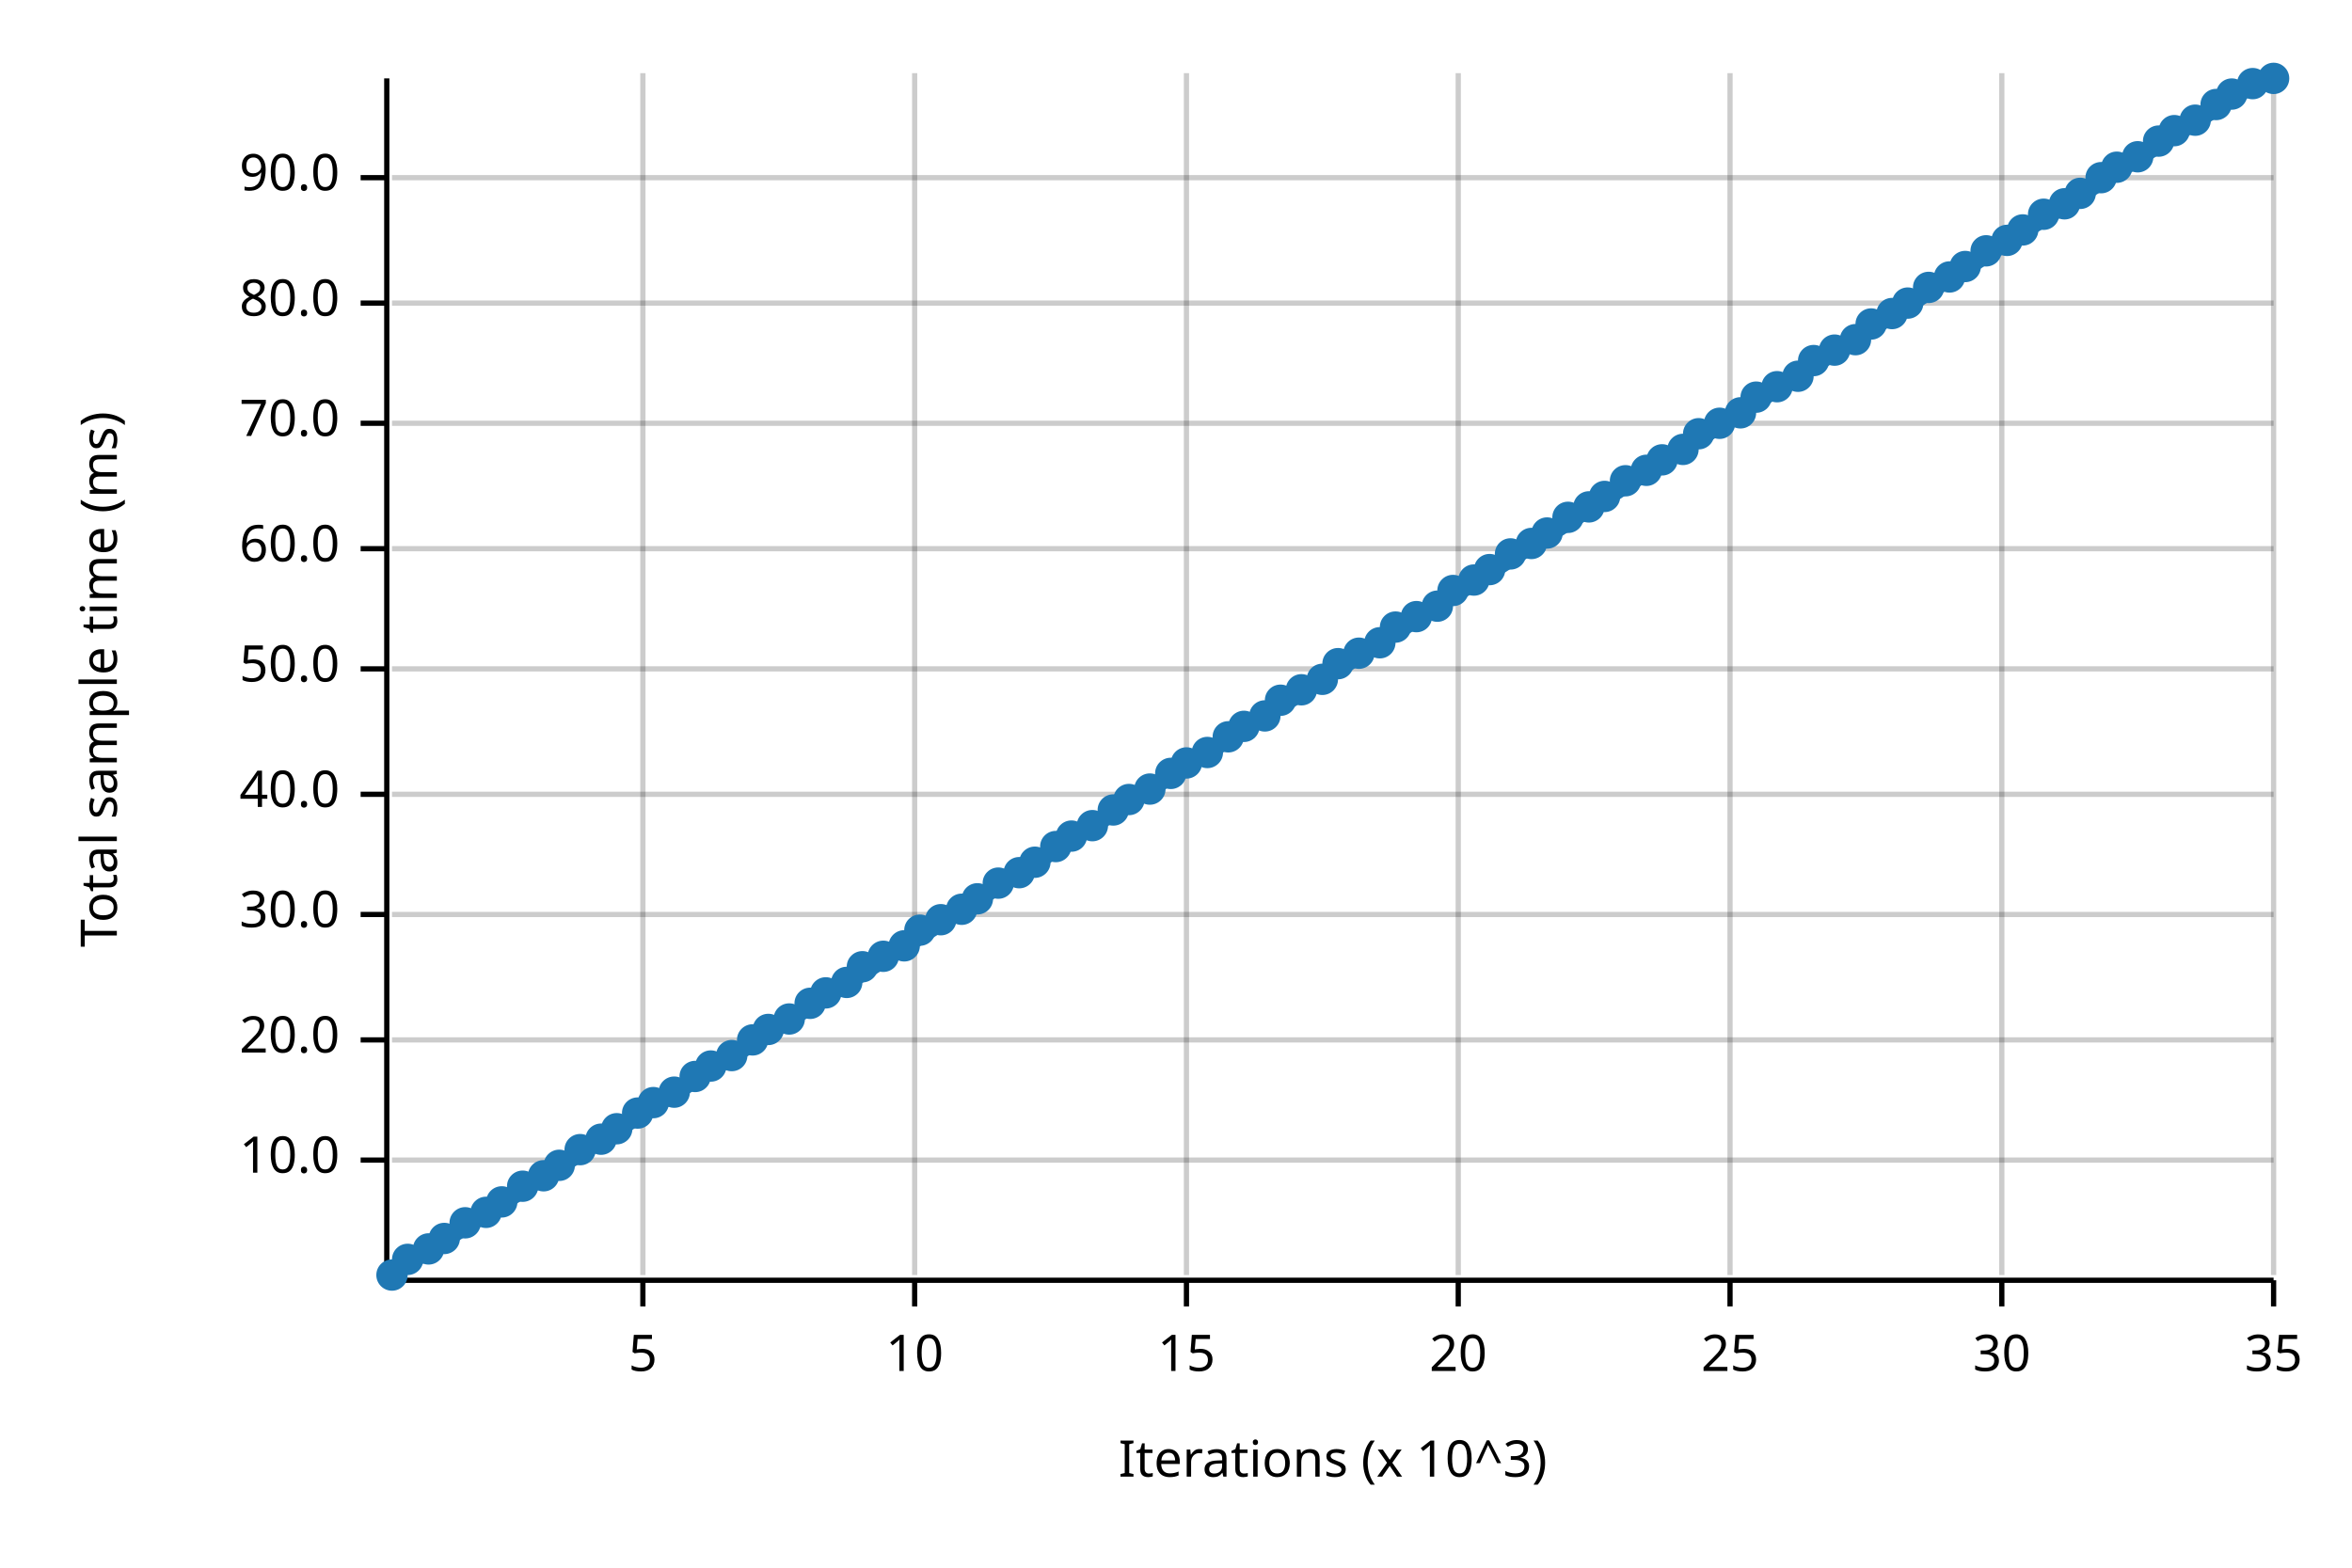
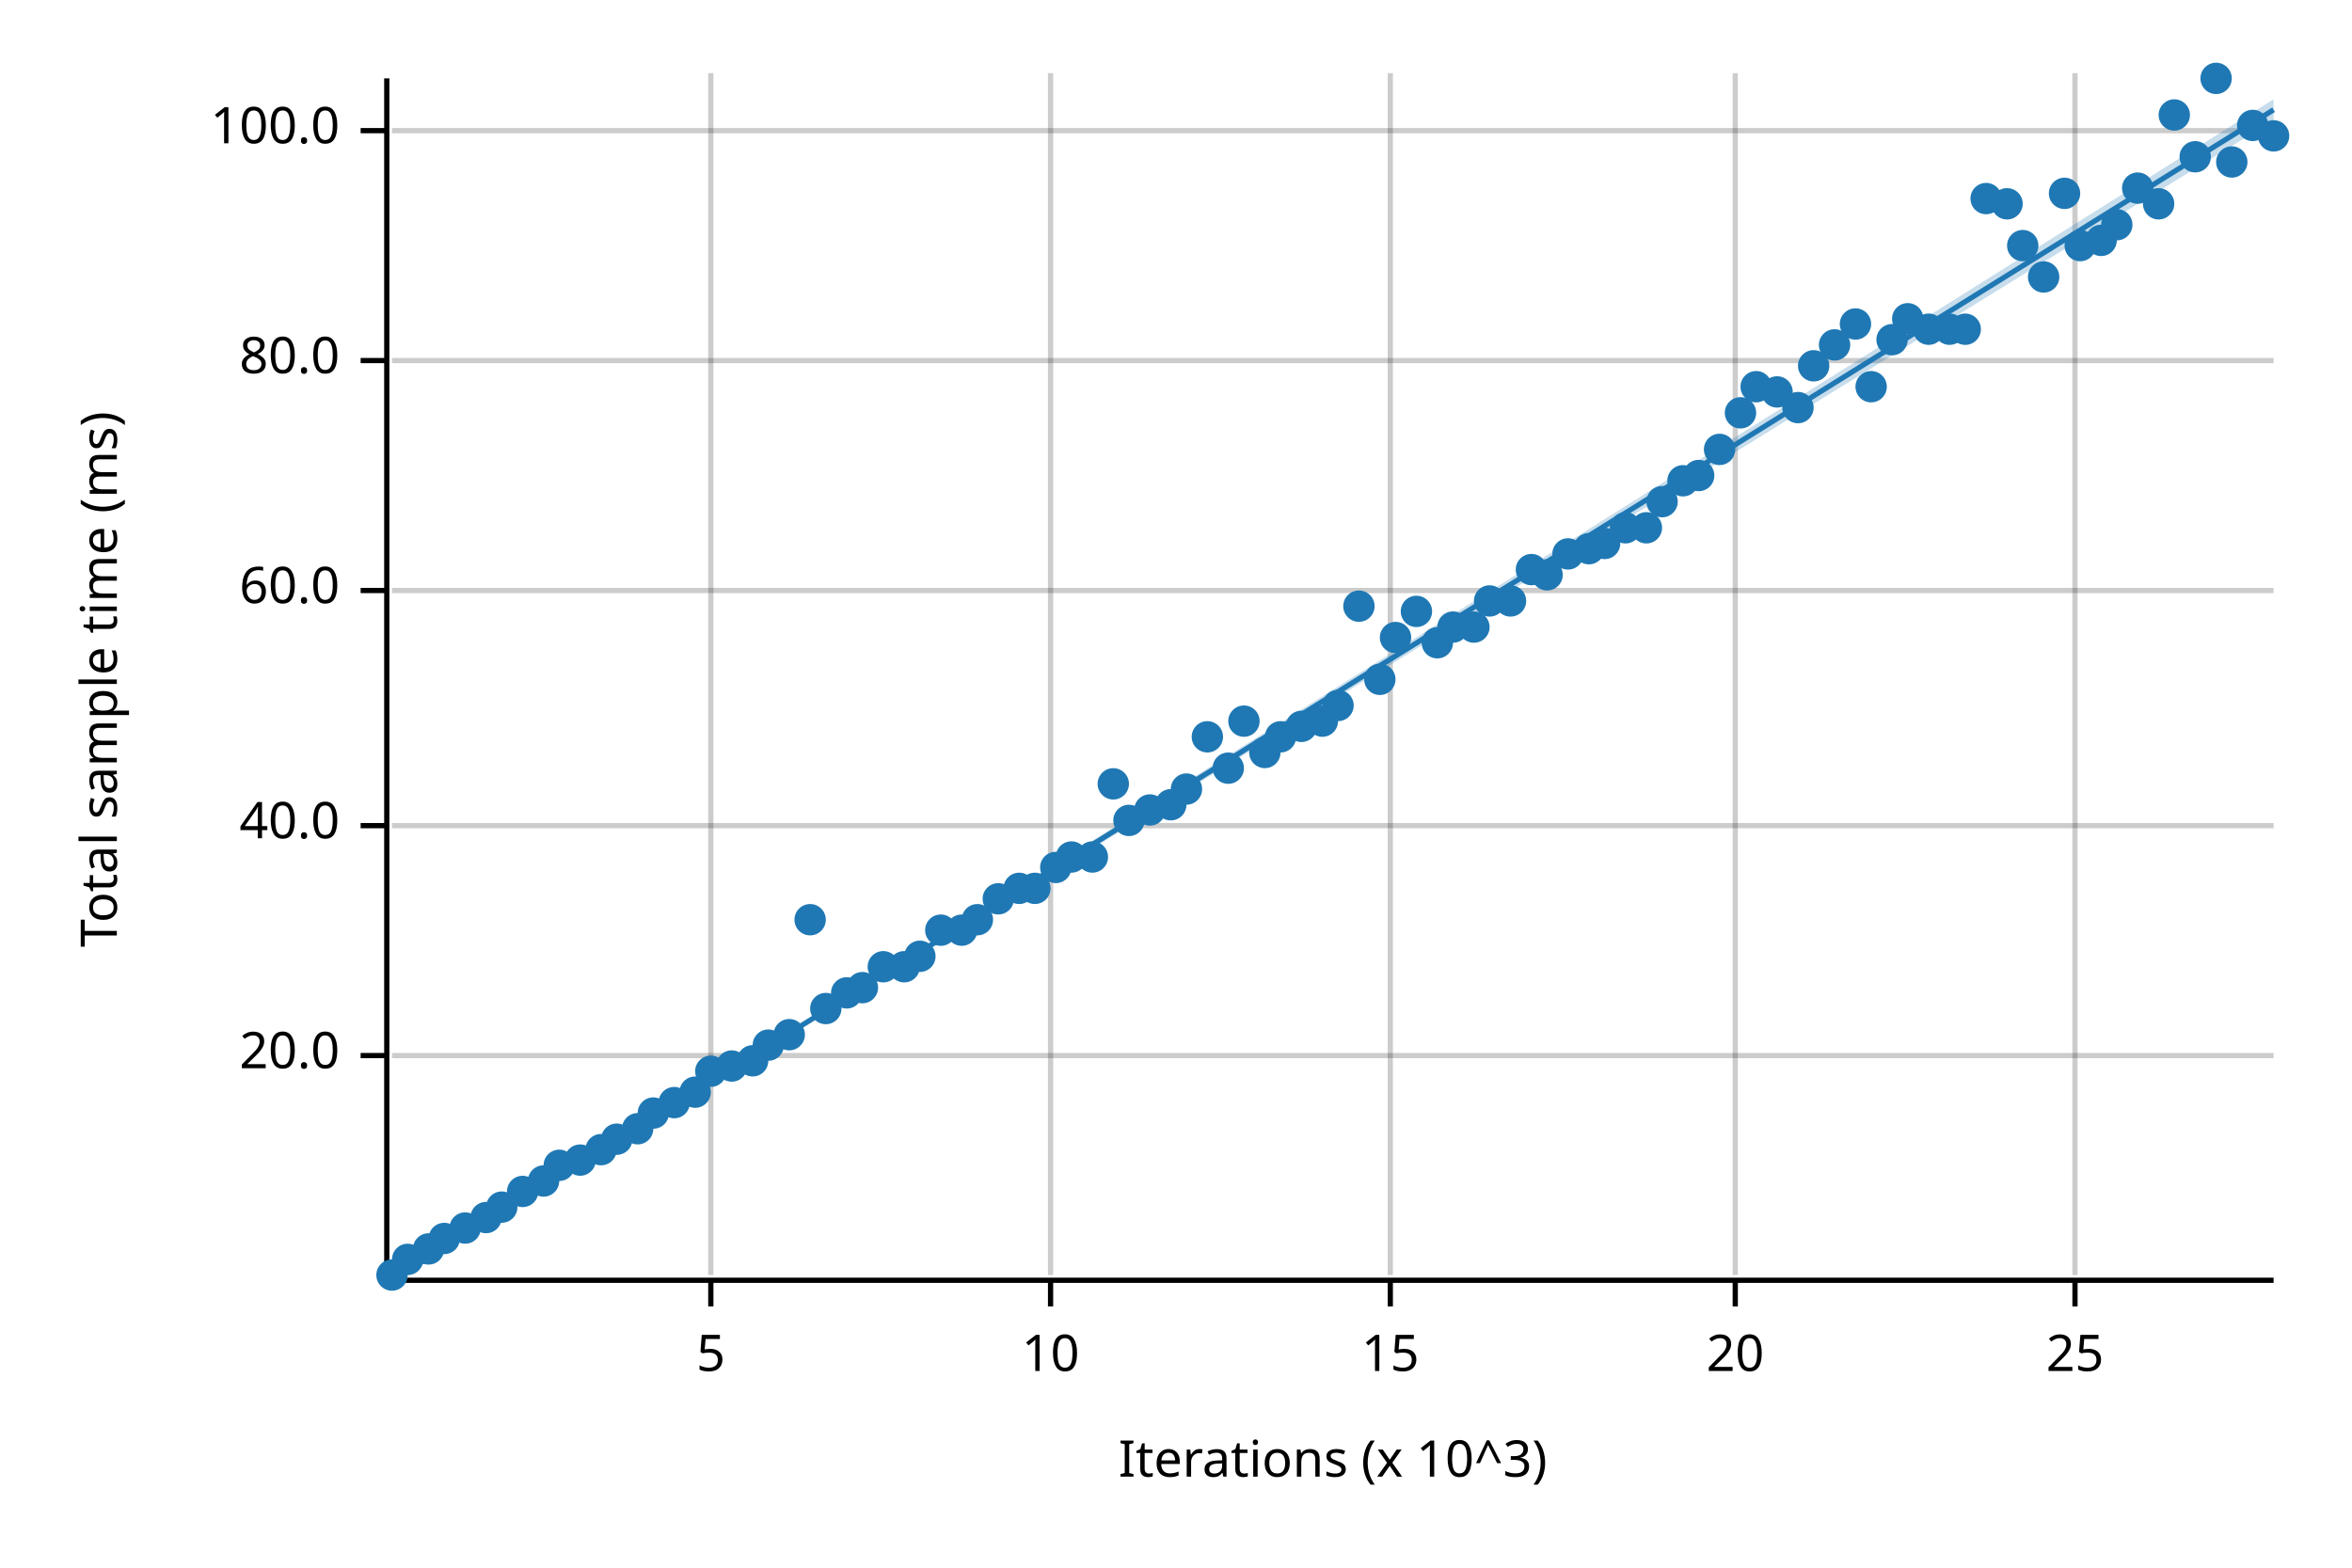
<svg xmlns="http://www.w3.org/2000/svg" width="450" height="300" viewBox="0 0 450 300">
  <text x="15" y="130" dy="0.76em" text-anchor="middle" font-family="sans-serif" font-size="9.677" opacity="1" fill="#000000" transform="rotate(270, 15, 130)">
Total sample time (ms)
</text>
  <text x="255" y="285" dy="-0.5ex" text-anchor="middle" font-family="sans-serif" font-size="9.677" opacity="1" fill="#000000">
Iterations (x 10^3)
</text>
-   <line opacity="0.2" stroke="#000000" stroke-width="1" x1="123" y1="244" x2="123" y2="14" />
-   <line opacity="0.2" stroke="#000000" stroke-width="1" x1="175" y1="244" x2="175" y2="14" />
-   <line opacity="0.2" stroke="#000000" stroke-width="1" x1="227" y1="244" x2="227" y2="14" />
-   <line opacity="0.2" stroke="#000000" stroke-width="1" x1="279" y1="244" x2="279" y2="14" />
-   <line opacity="0.2" stroke="#000000" stroke-width="1" x1="331" y1="244" x2="331" y2="14" />
-   <line opacity="0.2" stroke="#000000" stroke-width="1" x1="383" y1="244" x2="383" y2="14" />
-   <line opacity="0.2" stroke="#000000" stroke-width="1" x1="435" y1="244" x2="435" y2="14" />
-   <line opacity="0.2" stroke="#000000" stroke-width="1" x1="75" y1="222" x2="435" y2="222" />
-   <line opacity="0.2" stroke="#000000" stroke-width="1" x1="75" y1="199" x2="435" y2="199" />
-   <line opacity="0.2" stroke="#000000" stroke-width="1" x1="75" y1="175" x2="435" y2="175" />
-   <line opacity="0.2" stroke="#000000" stroke-width="1" x1="75" y1="152" x2="435" y2="152" />
-   <line opacity="0.2" stroke="#000000" stroke-width="1" x1="75" y1="128" x2="435" y2="128" />
-   <line opacity="0.2" stroke="#000000" stroke-width="1" x1="75" y1="105" x2="435" y2="105" />
-   <line opacity="0.2" stroke="#000000" stroke-width="1" x1="75" y1="81" x2="435" y2="81" />
-   <line opacity="0.2" stroke="#000000" stroke-width="1" x1="75" y1="58" x2="435" y2="58" />
-   <line opacity="0.2" stroke="#000000" stroke-width="1" x1="75" y1="34" x2="435" y2="34" />
+   <line opacity="0.2" stroke="#000000" stroke-width="1" x1="136" y1="244" x2="136" y2="14" />
+   <line opacity="0.2" stroke="#000000" stroke-width="1" x1="201" y1="244" x2="201" y2="14" />
+   <line opacity="0.2" stroke="#000000" stroke-width="1" x1="266" y1="244" x2="266" y2="14" />
+   <line opacity="0.2" stroke="#000000" stroke-width="1" x1="332" y1="244" x2="332" y2="14" />
+   <line opacity="0.2" stroke="#000000" stroke-width="1" x1="397" y1="244" x2="397" y2="14" />
+   <line opacity="0.2" stroke="#000000" stroke-width="1" x1="75" y1="202" x2="435" y2="202" />
+   <line opacity="0.2" stroke="#000000" stroke-width="1" x1="75" y1="158" x2="435" y2="158" />
+   <line opacity="0.2" stroke="#000000" stroke-width="1" x1="75" y1="113" x2="435" y2="113" />
+   <line opacity="0.2" stroke="#000000" stroke-width="1" x1="75" y1="69" x2="435" y2="69" />
+   <line opacity="0.2" stroke="#000000" stroke-width="1" x1="75" y1="25" x2="435" y2="25" />
  <polyline fill="none" opacity="1" stroke="#000000" stroke-width="1" points="74,15 74,245 " />
-   <text x="65" y="222" dy="0.5ex" text-anchor="end" font-family="sans-serif" font-size="9.677" opacity="1" fill="#000000">
- 10.0
- </text>
-   <polyline fill="none" opacity="1" stroke="#000000" stroke-width="1" points="69,222 74,222 " />
-   <text x="65" y="199" dy="0.5ex" text-anchor="end" font-family="sans-serif" font-size="9.677" opacity="1" fill="#000000">
+   <text x="65" y="202" dy="0.5ex" text-anchor="end" font-family="sans-serif" font-size="9.677" opacity="1" fill="#000000">
20.0
</text>
-   <polyline fill="none" opacity="1" stroke="#000000" stroke-width="1" points="69,199 74,199 " />
-   <text x="65" y="175" dy="0.5ex" text-anchor="end" font-family="sans-serif" font-size="9.677" opacity="1" fill="#000000">
- 30.0
- </text>
-   <polyline fill="none" opacity="1" stroke="#000000" stroke-width="1" points="69,175 74,175 " />
-   <text x="65" y="152" dy="0.5ex" text-anchor="end" font-family="sans-serif" font-size="9.677" opacity="1" fill="#000000">
+   <polyline fill="none" opacity="1" stroke="#000000" stroke-width="1" points="69,202 74,202 " />
+   <text x="65" y="158" dy="0.5ex" text-anchor="end" font-family="sans-serif" font-size="9.677" opacity="1" fill="#000000">
40.0
</text>
-   <polyline fill="none" opacity="1" stroke="#000000" stroke-width="1" points="69,152 74,152 " />
-   <text x="65" y="128" dy="0.5ex" text-anchor="end" font-family="sans-serif" font-size="9.677" opacity="1" fill="#000000">
- 50.0
- </text>
-   <polyline fill="none" opacity="1" stroke="#000000" stroke-width="1" points="69,128 74,128 " />
-   <text x="65" y="105" dy="0.5ex" text-anchor="end" font-family="sans-serif" font-size="9.677" opacity="1" fill="#000000">
+   <polyline fill="none" opacity="1" stroke="#000000" stroke-width="1" points="69,158 74,158 " />
+   <text x="65" y="113" dy="0.5ex" text-anchor="end" font-family="sans-serif" font-size="9.677" opacity="1" fill="#000000">
60.0
</text>
-   <polyline fill="none" opacity="1" stroke="#000000" stroke-width="1" points="69,105 74,105 " />
-   <text x="65" y="81" dy="0.5ex" text-anchor="end" font-family="sans-serif" font-size="9.677" opacity="1" fill="#000000">
- 70.0
- </text>
-   <polyline fill="none" opacity="1" stroke="#000000" stroke-width="1" points="69,81 74,81 " />
-   <text x="65" y="58" dy="0.5ex" text-anchor="end" font-family="sans-serif" font-size="9.677" opacity="1" fill="#000000">
+   <polyline fill="none" opacity="1" stroke="#000000" stroke-width="1" points="69,113 74,113 " />
+   <text x="65" y="69" dy="0.5ex" text-anchor="end" font-family="sans-serif" font-size="9.677" opacity="1" fill="#000000">
80.0
</text>
-   <polyline fill="none" opacity="1" stroke="#000000" stroke-width="1" points="69,58 74,58 " />
-   <text x="65" y="34" dy="0.5ex" text-anchor="end" font-family="sans-serif" font-size="9.677" opacity="1" fill="#000000">
- 90.0
+   <polyline fill="none" opacity="1" stroke="#000000" stroke-width="1" points="69,69 74,69 " />
+   <text x="65" y="25" dy="0.5ex" text-anchor="end" font-family="sans-serif" font-size="9.677" opacity="1" fill="#000000">
+ 100.0
</text>
-   <polyline fill="none" opacity="1" stroke="#000000" stroke-width="1" points="69,34 74,34 " />
+   <polyline fill="none" opacity="1" stroke="#000000" stroke-width="1" points="69,25 74,25 " />
  <polyline fill="none" opacity="1" stroke="#000000" stroke-width="1" points="75,245 435,245 " />
-   <text x="123" y="255" dy="0.76em" text-anchor="middle" font-family="sans-serif" font-size="9.677" opacity="1" fill="#000000">
+   <text x="136" y="255" dy="0.76em" text-anchor="middle" font-family="sans-serif" font-size="9.677" opacity="1" fill="#000000">
5
</text>
-   <polyline fill="none" opacity="1" stroke="#000000" stroke-width="1" points="123,245 123,250 " />
-   <text x="175" y="255" dy="0.76em" text-anchor="middle" font-family="sans-serif" font-size="9.677" opacity="1" fill="#000000">
+   <polyline fill="none" opacity="1" stroke="#000000" stroke-width="1" points="136,245 136,250 " />
+   <text x="201" y="255" dy="0.76em" text-anchor="middle" font-family="sans-serif" font-size="9.677" opacity="1" fill="#000000">
10
</text>
-   <polyline fill="none" opacity="1" stroke="#000000" stroke-width="1" points="175,245 175,250 " />
-   <text x="227" y="255" dy="0.76em" text-anchor="middle" font-family="sans-serif" font-size="9.677" opacity="1" fill="#000000">
+   <polyline fill="none" opacity="1" stroke="#000000" stroke-width="1" points="201,245 201,250 " />
+   <text x="266" y="255" dy="0.76em" text-anchor="middle" font-family="sans-serif" font-size="9.677" opacity="1" fill="#000000">
15
</text>
-   <polyline fill="none" opacity="1" stroke="#000000" stroke-width="1" points="227,245 227,250 " />
-   <text x="279" y="255" dy="0.76em" text-anchor="middle" font-family="sans-serif" font-size="9.677" opacity="1" fill="#000000">
+   <polyline fill="none" opacity="1" stroke="#000000" stroke-width="1" points="266,245 266,250 " />
+   <text x="332" y="255" dy="0.76em" text-anchor="middle" font-family="sans-serif" font-size="9.677" opacity="1" fill="#000000">
20
</text>
-   <polyline fill="none" opacity="1" stroke="#000000" stroke-width="1" points="279,245 279,250 " />
-   <text x="331" y="255" dy="0.76em" text-anchor="middle" font-family="sans-serif" font-size="9.677" opacity="1" fill="#000000">
+   <polyline fill="none" opacity="1" stroke="#000000" stroke-width="1" points="332,245 332,250 " />
+   <text x="397" y="255" dy="0.76em" text-anchor="middle" font-family="sans-serif" font-size="9.677" opacity="1" fill="#000000">
25
</text>
-   <polyline fill="none" opacity="1" stroke="#000000" stroke-width="1" points="331,245 331,250 " />
-   <text x="383" y="255" dy="0.76em" text-anchor="middle" font-family="sans-serif" font-size="9.677" opacity="1" fill="#000000">
- 30
- </text>
-   <polyline fill="none" opacity="1" stroke="#000000" stroke-width="1" points="383,245 383,250 " />
-   <text x="435" y="255" dy="0.76em" text-anchor="middle" font-family="sans-serif" font-size="9.677" opacity="1" fill="#000000">
- 35
- </text>
-   <polyline fill="none" opacity="1" stroke="#000000" stroke-width="1" points="435,245 435,250 " />
+   <polyline fill="none" opacity="1" stroke="#000000" stroke-width="1" points="397,245 397,250 " />
  <circle cx="75" cy="244" r="3" opacity="1" fill="#1F78B4" stroke="none" stroke-width="1" />
  <circle cx="78" cy="241" r="3" opacity="1" fill="#1F78B4" stroke="none" stroke-width="1" />
  <circle cx="82" cy="239" r="3" opacity="1" fill="#1F78B4" stroke="none" stroke-width="1" />
  <circle cx="85" cy="237" r="3" opacity="1" fill="#1F78B4" stroke="none" stroke-width="1" />
-   <circle cx="89" cy="234" r="3" opacity="1" fill="#1F78B4" stroke="none" stroke-width="1" />
-   <circle cx="93" cy="232" r="3" opacity="1" fill="#1F78B4" stroke="none" stroke-width="1" />
-   <circle cx="96" cy="230" r="3" opacity="1" fill="#1F78B4" stroke="none" stroke-width="1" />
-   <circle cx="100" cy="227" r="3" opacity="1" fill="#1F78B4" stroke="none" stroke-width="1" />
-   <circle cx="104" cy="225" r="3" opacity="1" fill="#1F78B4" stroke="none" stroke-width="1" />
+   <circle cx="89" cy="235" r="3" opacity="1" fill="#1F78B4" stroke="none" stroke-width="1" />
+   <circle cx="93" cy="233" r="3" opacity="1" fill="#1F78B4" stroke="none" stroke-width="1" />
+   <circle cx="96" cy="231" r="3" opacity="1" fill="#1F78B4" stroke="none" stroke-width="1" />
+   <circle cx="100" cy="228" r="3" opacity="1" fill="#1F78B4" stroke="none" stroke-width="1" />
+   <circle cx="104" cy="226" r="3" opacity="1" fill="#1F78B4" stroke="none" stroke-width="1" />
  <circle cx="107" cy="223" r="3" opacity="1" fill="#1F78B4" stroke="none" stroke-width="1" />
-   <circle cx="111" cy="220" r="3" opacity="1" fill="#1F78B4" stroke="none" stroke-width="1" />
-   <circle cx="115" cy="218" r="3" opacity="1" fill="#1F78B4" stroke="none" stroke-width="1" />
-   <circle cx="118" cy="216" r="3" opacity="1" fill="#1F78B4" stroke="none" stroke-width="1" />
-   <circle cx="122" cy="213" r="3" opacity="1" fill="#1F78B4" stroke="none" stroke-width="1" />
-   <circle cx="125" cy="211" r="3" opacity="1" fill="#1F78B4" stroke="none" stroke-width="1" />
-   <circle cx="129" cy="209" r="3" opacity="1" fill="#1F78B4" stroke="none" stroke-width="1" />
-   <circle cx="133" cy="206" r="3" opacity="1" fill="#1F78B4" stroke="none" stroke-width="1" />
-   <circle cx="136" cy="204" r="3" opacity="1" fill="#1F78B4" stroke="none" stroke-width="1" />
-   <circle cx="140" cy="202" r="3" opacity="1" fill="#1F78B4" stroke="none" stroke-width="1" />
-   <circle cx="144" cy="199" r="3" opacity="1" fill="#1F78B4" stroke="none" stroke-width="1" />
-   <circle cx="147" cy="197" r="3" opacity="1" fill="#1F78B4" stroke="none" stroke-width="1" />
-   <circle cx="151" cy="195" r="3" opacity="1" fill="#1F78B4" stroke="none" stroke-width="1" />
-   <circle cx="155" cy="192" r="3" opacity="1" fill="#1F78B4" stroke="none" stroke-width="1" />
-   <circle cx="158" cy="190" r="3" opacity="1" fill="#1F78B4" stroke="none" stroke-width="1" />
-   <circle cx="162" cy="188" r="3" opacity="1" fill="#1F78B4" stroke="none" stroke-width="1" />
-   <circle cx="165" cy="185" r="3" opacity="1" fill="#1F78B4" stroke="none" stroke-width="1" />
-   <circle cx="169" cy="183" r="3" opacity="1" fill="#1F78B4" stroke="none" stroke-width="1" />
-   <circle cx="173" cy="181" r="3" opacity="1" fill="#1F78B4" stroke="none" stroke-width="1" />
-   <circle cx="176" cy="178" r="3" opacity="1" fill="#1F78B4" stroke="none" stroke-width="1" />
-   <circle cx="180" cy="176" r="3" opacity="1" fill="#1F78B4" stroke="none" stroke-width="1" />
-   <circle cx="184" cy="174" r="3" opacity="1" fill="#1F78B4" stroke="none" stroke-width="1" />
-   <circle cx="187" cy="172" r="3" opacity="1" fill="#1F78B4" stroke="none" stroke-width="1" />
-   <circle cx="191" cy="169" r="3" opacity="1" fill="#1F78B4" stroke="none" stroke-width="1" />
-   <circle cx="195" cy="167" r="3" opacity="1" fill="#1F78B4" stroke="none" stroke-width="1" />
-   <circle cx="198" cy="165" r="3" opacity="1" fill="#1F78B4" stroke="none" stroke-width="1" />
-   <circle cx="202" cy="162" r="3" opacity="1" fill="#1F78B4" stroke="none" stroke-width="1" />
-   <circle cx="205" cy="160" r="3" opacity="1" fill="#1F78B4" stroke="none" stroke-width="1" />
-   <circle cx="209" cy="158" r="3" opacity="1" fill="#1F78B4" stroke="none" stroke-width="1" />
-   <circle cx="213" cy="155" r="3" opacity="1" fill="#1F78B4" stroke="none" stroke-width="1" />
-   <circle cx="216" cy="153" r="3" opacity="1" fill="#1F78B4" stroke="none" stroke-width="1" />
-   <circle cx="220" cy="151" r="3" opacity="1" fill="#1F78B4" stroke="none" stroke-width="1" />
-   <circle cx="224" cy="148" r="3" opacity="1" fill="#1F78B4" stroke="none" stroke-width="1" />
-   <circle cx="227" cy="146" r="3" opacity="1" fill="#1F78B4" stroke="none" stroke-width="1" />
-   <circle cx="231" cy="144" r="3" opacity="1" fill="#1F78B4" stroke="none" stroke-width="1" />
-   <circle cx="235" cy="141" r="3" opacity="1" fill="#1F78B4" stroke="none" stroke-width="1" />
-   <circle cx="238" cy="139" r="3" opacity="1" fill="#1F78B4" stroke="none" stroke-width="1" />
-   <circle cx="242" cy="137" r="3" opacity="1" fill="#1F78B4" stroke="none" stroke-width="1" />
-   <circle cx="245" cy="134" r="3" opacity="1" fill="#1F78B4" stroke="none" stroke-width="1" />
-   <circle cx="249" cy="132" r="3" opacity="1" fill="#1F78B4" stroke="none" stroke-width="1" />
-   <circle cx="253" cy="130" r="3" opacity="1" fill="#1F78B4" stroke="none" stroke-width="1" />
-   <circle cx="256" cy="127" r="3" opacity="1" fill="#1F78B4" stroke="none" stroke-width="1" />
-   <circle cx="260" cy="125" r="3" opacity="1" fill="#1F78B4" stroke="none" stroke-width="1" />
-   <circle cx="264" cy="123" r="3" opacity="1" fill="#1F78B4" stroke="none" stroke-width="1" />
-   <circle cx="267" cy="120" r="3" opacity="1" fill="#1F78B4" stroke="none" stroke-width="1" />
-   <circle cx="271" cy="118" r="3" opacity="1" fill="#1F78B4" stroke="none" stroke-width="1" />
-   <circle cx="275" cy="116" r="3" opacity="1" fill="#1F78B4" stroke="none" stroke-width="1" />
-   <circle cx="278" cy="113" r="3" opacity="1" fill="#1F78B4" stroke="none" stroke-width="1" />
-   <circle cx="282" cy="111" r="3" opacity="1" fill="#1F78B4" stroke="none" stroke-width="1" />
-   <circle cx="285" cy="109" r="3" opacity="1" fill="#1F78B4" stroke="none" stroke-width="1" />
-   <circle cx="289" cy="106" r="3" opacity="1" fill="#1F78B4" stroke="none" stroke-width="1" />
-   <circle cx="293" cy="104" r="3" opacity="1" fill="#1F78B4" stroke="none" stroke-width="1" />
-   <circle cx="296" cy="102" r="3" opacity="1" fill="#1F78B4" stroke="none" stroke-width="1" />
-   <circle cx="300" cy="99" r="3" opacity="1" fill="#1F78B4" stroke="none" stroke-width="1" />
-   <circle cx="304" cy="97" r="3" opacity="1" fill="#1F78B4" stroke="none" stroke-width="1" />
-   <circle cx="307" cy="95" r="3" opacity="1" fill="#1F78B4" stroke="none" stroke-width="1" />
-   <circle cx="311" cy="92" r="3" opacity="1" fill="#1F78B4" stroke="none" stroke-width="1" />
-   <circle cx="315" cy="90" r="3" opacity="1" fill="#1F78B4" stroke="none" stroke-width="1" />
-   <circle cx="318" cy="88" r="3" opacity="1" fill="#1F78B4" stroke="none" stroke-width="1" />
-   <circle cx="322" cy="86" r="3" opacity="1" fill="#1F78B4" stroke="none" stroke-width="1" />
-   <circle cx="325" cy="83" r="3" opacity="1" fill="#1F78B4" stroke="none" stroke-width="1" />
-   <circle cx="329" cy="81" r="3" opacity="1" fill="#1F78B4" stroke="none" stroke-width="1" />
+   <circle cx="111" cy="222" r="3" opacity="1" fill="#1F78B4" stroke="none" stroke-width="1" />
+   <circle cx="115" cy="220" r="3" opacity="1" fill="#1F78B4" stroke="none" stroke-width="1" />
+   <circle cx="118" cy="218" r="3" opacity="1" fill="#1F78B4" stroke="none" stroke-width="1" />
+   <circle cx="122" cy="216" r="3" opacity="1" fill="#1F78B4" stroke="none" stroke-width="1" />
+   <circle cx="125" cy="213" r="3" opacity="1" fill="#1F78B4" stroke="none" stroke-width="1" />
+   <circle cx="129" cy="211" r="3" opacity="1" fill="#1F78B4" stroke="none" stroke-width="1" />
+   <circle cx="133" cy="209" r="3" opacity="1" fill="#1F78B4" stroke="none" stroke-width="1" />
+   <circle cx="136" cy="205" r="3" opacity="1" fill="#1F78B4" stroke="none" stroke-width="1" />
+   <circle cx="140" cy="204" r="3" opacity="1" fill="#1F78B4" stroke="none" stroke-width="1" />
+   <circle cx="144" cy="203" r="3" opacity="1" fill="#1F78B4" stroke="none" stroke-width="1" />
+   <circle cx="147" cy="200" r="3" opacity="1" fill="#1F78B4" stroke="none" stroke-width="1" />
+   <circle cx="151" cy="198" r="3" opacity="1" fill="#1F78B4" stroke="none" stroke-width="1" />
+   <circle cx="155" cy="176" r="3" opacity="1" fill="#1F78B4" stroke="none" stroke-width="1" />
+   <circle cx="158" cy="193" r="3" opacity="1" fill="#1F78B4" stroke="none" stroke-width="1" />
+   <circle cx="162" cy="190" r="3" opacity="1" fill="#1F78B4" stroke="none" stroke-width="1" />
+   <circle cx="165" cy="189" r="3" opacity="1" fill="#1F78B4" stroke="none" stroke-width="1" />
+   <circle cx="169" cy="185" r="3" opacity="1" fill="#1F78B4" stroke="none" stroke-width="1" />
+   <circle cx="173" cy="185" r="3" opacity="1" fill="#1F78B4" stroke="none" stroke-width="1" />
+   <circle cx="176" cy="183" r="3" opacity="1" fill="#1F78B4" stroke="none" stroke-width="1" />
+   <circle cx="180" cy="178" r="3" opacity="1" fill="#1F78B4" stroke="none" stroke-width="1" />
+   <circle cx="184" cy="178" r="3" opacity="1" fill="#1F78B4" stroke="none" stroke-width="1" />
+   <circle cx="187" cy="176" r="3" opacity="1" fill="#1F78B4" stroke="none" stroke-width="1" />
+   <circle cx="191" cy="172" r="3" opacity="1" fill="#1F78B4" stroke="none" stroke-width="1" />
+   <circle cx="195" cy="170" r="3" opacity="1" fill="#1F78B4" stroke="none" stroke-width="1" />
+   <circle cx="198" cy="170" r="3" opacity="1" fill="#1F78B4" stroke="none" stroke-width="1" />
+   <circle cx="202" cy="166" r="3" opacity="1" fill="#1F78B4" stroke="none" stroke-width="1" />
+   <circle cx="205" cy="164" r="3" opacity="1" fill="#1F78B4" stroke="none" stroke-width="1" />
+   <circle cx="209" cy="164" r="3" opacity="1" fill="#1F78B4" stroke="none" stroke-width="1" />
+   <circle cx="213" cy="150" r="3" opacity="1" fill="#1F78B4" stroke="none" stroke-width="1" />
+   <circle cx="216" cy="157" r="3" opacity="1" fill="#1F78B4" stroke="none" stroke-width="1" />
+   <circle cx="220" cy="155" r="3" opacity="1" fill="#1F78B4" stroke="none" stroke-width="1" />
+   <circle cx="224" cy="154" r="3" opacity="1" fill="#1F78B4" stroke="none" stroke-width="1" />
+   <circle cx="227" cy="151" r="3" opacity="1" fill="#1F78B4" stroke="none" stroke-width="1" />
+   <circle cx="231" cy="141" r="3" opacity="1" fill="#1F78B4" stroke="none" stroke-width="1" />
+   <circle cx="235" cy="147" r="3" opacity="1" fill="#1F78B4" stroke="none" stroke-width="1" />
+   <circle cx="238" cy="138" r="3" opacity="1" fill="#1F78B4" stroke="none" stroke-width="1" />
+   <circle cx="242" cy="144" r="3" opacity="1" fill="#1F78B4" stroke="none" stroke-width="1" />
+   <circle cx="245" cy="141" r="3" opacity="1" fill="#1F78B4" stroke="none" stroke-width="1" />
+   <circle cx="249" cy="139" r="3" opacity="1" fill="#1F78B4" stroke="none" stroke-width="1" />
+   <circle cx="253" cy="138" r="3" opacity="1" fill="#1F78B4" stroke="none" stroke-width="1" />
+   <circle cx="256" cy="135" r="3" opacity="1" fill="#1F78B4" stroke="none" stroke-width="1" />
+   <circle cx="260" cy="116" r="3" opacity="1" fill="#1F78B4" stroke="none" stroke-width="1" />
+   <circle cx="264" cy="130" r="3" opacity="1" fill="#1F78B4" stroke="none" stroke-width="1" />
+   <circle cx="267" cy="122" r="3" opacity="1" fill="#1F78B4" stroke="none" stroke-width="1" />
+   <circle cx="271" cy="117" r="3" opacity="1" fill="#1F78B4" stroke="none" stroke-width="1" />
+   <circle cx="275" cy="123" r="3" opacity="1" fill="#1F78B4" stroke="none" stroke-width="1" />
+   <circle cx="278" cy="120" r="3" opacity="1" fill="#1F78B4" stroke="none" stroke-width="1" />
+   <circle cx="282" cy="120" r="3" opacity="1" fill="#1F78B4" stroke="none" stroke-width="1" />
+   <circle cx="285" cy="115" r="3" opacity="1" fill="#1F78B4" stroke="none" stroke-width="1" />
+   <circle cx="289" cy="115" r="3" opacity="1" fill="#1F78B4" stroke="none" stroke-width="1" />
+   <circle cx="293" cy="109" r="3" opacity="1" fill="#1F78B4" stroke="none" stroke-width="1" />
+   <circle cx="296" cy="110" r="3" opacity="1" fill="#1F78B4" stroke="none" stroke-width="1" />
+   <circle cx="300" cy="106" r="3" opacity="1" fill="#1F78B4" stroke="none" stroke-width="1" />
+   <circle cx="304" cy="105" r="3" opacity="1" fill="#1F78B4" stroke="none" stroke-width="1" />
+   <circle cx="307" cy="104" r="3" opacity="1" fill="#1F78B4" stroke="none" stroke-width="1" />
+   <circle cx="311" cy="101" r="3" opacity="1" fill="#1F78B4" stroke="none" stroke-width="1" />
+   <circle cx="315" cy="101" r="3" opacity="1" fill="#1F78B4" stroke="none" stroke-width="1" />
+   <circle cx="318" cy="96" r="3" opacity="1" fill="#1F78B4" stroke="none" stroke-width="1" />
+   <circle cx="322" cy="92" r="3" opacity="1" fill="#1F78B4" stroke="none" stroke-width="1" />
+   <circle cx="325" cy="91" r="3" opacity="1" fill="#1F78B4" stroke="none" stroke-width="1" />
+   <circle cx="329" cy="86" r="3" opacity="1" fill="#1F78B4" stroke="none" stroke-width="1" />
  <circle cx="333" cy="79" r="3" opacity="1" fill="#1F78B4" stroke="none" stroke-width="1" />
-   <circle cx="336" cy="76" r="3" opacity="1" fill="#1F78B4" stroke="none" stroke-width="1" />
-   <circle cx="340" cy="74" r="3" opacity="1" fill="#1F78B4" stroke="none" stroke-width="1" />
-   <circle cx="344" cy="72" r="3" opacity="1" fill="#1F78B4" stroke="none" stroke-width="1" />
-   <circle cx="347" cy="69" r="3" opacity="1" fill="#1F78B4" stroke="none" stroke-width="1" />
-   <circle cx="351" cy="67" r="3" opacity="1" fill="#1F78B4" stroke="none" stroke-width="1" />
-   <circle cx="355" cy="65" r="3" opacity="1" fill="#1F78B4" stroke="none" stroke-width="1" />
-   <circle cx="358" cy="62" r="3" opacity="1" fill="#1F78B4" stroke="none" stroke-width="1" />
-   <circle cx="362" cy="60" r="3" opacity="1" fill="#1F78B4" stroke="none" stroke-width="1" />
-   <circle cx="365" cy="58" r="3" opacity="1" fill="#1F78B4" stroke="none" stroke-width="1" />
-   <circle cx="369" cy="55" r="3" opacity="1" fill="#1F78B4" stroke="none" stroke-width="1" />
-   <circle cx="373" cy="53" r="3" opacity="1" fill="#1F78B4" stroke="none" stroke-width="1" />
-   <circle cx="376" cy="51" r="3" opacity="1" fill="#1F78B4" stroke="none" stroke-width="1" />
-   <circle cx="380" cy="48" r="3" opacity="1" fill="#1F78B4" stroke="none" stroke-width="1" />
-   <circle cx="384" cy="46" r="3" opacity="1" fill="#1F78B4" stroke="none" stroke-width="1" />
-   <circle cx="387" cy="44" r="3" opacity="1" fill="#1F78B4" stroke="none" stroke-width="1" />
-   <circle cx="391" cy="41" r="3" opacity="1" fill="#1F78B4" stroke="none" stroke-width="1" />
-   <circle cx="395" cy="39" r="3" opacity="1" fill="#1F78B4" stroke="none" stroke-width="1" />
-   <circle cx="398" cy="37" r="3" opacity="1" fill="#1F78B4" stroke="none" stroke-width="1" />
-   <circle cx="402" cy="34" r="3" opacity="1" fill="#1F78B4" stroke="none" stroke-width="1" />
-   <circle cx="405" cy="32" r="3" opacity="1" fill="#1F78B4" stroke="none" stroke-width="1" />
-   <circle cx="409" cy="30" r="3" opacity="1" fill="#1F78B4" stroke="none" stroke-width="1" />
-   <circle cx="413" cy="27" r="3" opacity="1" fill="#1F78B4" stroke="none" stroke-width="1" />
-   <circle cx="416" cy="25" r="3" opacity="1" fill="#1F78B4" stroke="none" stroke-width="1" />
-   <circle cx="420" cy="23" r="3" opacity="1" fill="#1F78B4" stroke="none" stroke-width="1" />
-   <circle cx="424" cy="20" r="3" opacity="1" fill="#1F78B4" stroke="none" stroke-width="1" />
-   <circle cx="427" cy="18" r="3" opacity="1" fill="#1F78B4" stroke="none" stroke-width="1" />
-   <circle cx="431" cy="16" r="3" opacity="1" fill="#1F78B4" stroke="none" stroke-width="1" />
-   <circle cx="435" cy="15" r="3" opacity="1" fill="#1F78B4" stroke="none" stroke-width="1" />
-   <polyline fill="none" opacity="1" stroke="#1F78B4" stroke-width="1" points="75,245 435,15 " />
-   <polygon opacity="0.25" fill="#1F78B4" points="75,245 435,15 435,15 " />
+   <circle cx="336" cy="74" r="3" opacity="1" fill="#1F78B4" stroke="none" stroke-width="1" />
+   <circle cx="340" cy="75" r="3" opacity="1" fill="#1F78B4" stroke="none" stroke-width="1" />
+   <circle cx="344" cy="78" r="3" opacity="1" fill="#1F78B4" stroke="none" stroke-width="1" />
+   <circle cx="347" cy="70" r="3" opacity="1" fill="#1F78B4" stroke="none" stroke-width="1" />
+   <circle cx="351" cy="66" r="3" opacity="1" fill="#1F78B4" stroke="none" stroke-width="1" />
+   <circle cx="355" cy="62" r="3" opacity="1" fill="#1F78B4" stroke="none" stroke-width="1" />
+   <circle cx="358" cy="74" r="3" opacity="1" fill="#1F78B4" stroke="none" stroke-width="1" />
+   <circle cx="362" cy="65" r="3" opacity="1" fill="#1F78B4" stroke="none" stroke-width="1" />
+   <circle cx="365" cy="61" r="3" opacity="1" fill="#1F78B4" stroke="none" stroke-width="1" />
+   <circle cx="369" cy="63" r="3" opacity="1" fill="#1F78B4" stroke="none" stroke-width="1" />
+   <circle cx="373" cy="63" r="3" opacity="1" fill="#1F78B4" stroke="none" stroke-width="1" />
+   <circle cx="376" cy="63" r="3" opacity="1" fill="#1F78B4" stroke="none" stroke-width="1" />
+   <circle cx="380" cy="38" r="3" opacity="1" fill="#1F78B4" stroke="none" stroke-width="1" />
+   <circle cx="384" cy="39" r="3" opacity="1" fill="#1F78B4" stroke="none" stroke-width="1" />
+   <circle cx="387" cy="47" r="3" opacity="1" fill="#1F78B4" stroke="none" stroke-width="1" />
+   <circle cx="391" cy="53" r="3" opacity="1" fill="#1F78B4" stroke="none" stroke-width="1" />
+   <circle cx="395" cy="37" r="3" opacity="1" fill="#1F78B4" stroke="none" stroke-width="1" />
+   <circle cx="398" cy="47" r="3" opacity="1" fill="#1F78B4" stroke="none" stroke-width="1" />
+   <circle cx="402" cy="46" r="3" opacity="1" fill="#1F78B4" stroke="none" stroke-width="1" />
+   <circle cx="405" cy="43" r="3" opacity="1" fill="#1F78B4" stroke="none" stroke-width="1" />
+   <circle cx="409" cy="36" r="3" opacity="1" fill="#1F78B4" stroke="none" stroke-width="1" />
+   <circle cx="413" cy="39" r="3" opacity="1" fill="#1F78B4" stroke="none" stroke-width="1" />
+   <circle cx="416" cy="22" r="3" opacity="1" fill="#1F78B4" stroke="none" stroke-width="1" />
+   <circle cx="420" cy="30" r="3" opacity="1" fill="#1F78B4" stroke="none" stroke-width="1" />
+   <circle cx="424" cy="15" r="3" opacity="1" fill="#1F78B4" stroke="none" stroke-width="1" />
+   <circle cx="427" cy="31" r="3" opacity="1" fill="#1F78B4" stroke="none" stroke-width="1" />
+   <circle cx="431" cy="24" r="3" opacity="1" fill="#1F78B4" stroke="none" stroke-width="1" />
+   <circle cx="435" cy="26" r="3" opacity="1" fill="#1F78B4" stroke="none" stroke-width="1" />
+   <polyline fill="none" opacity="1" stroke="#1F78B4" stroke-width="1" points="75,245 435,21 " />
+   <polygon opacity="0.25" fill="#1F78B4" points="75,245 435,23 435,19 " />
</svg>
